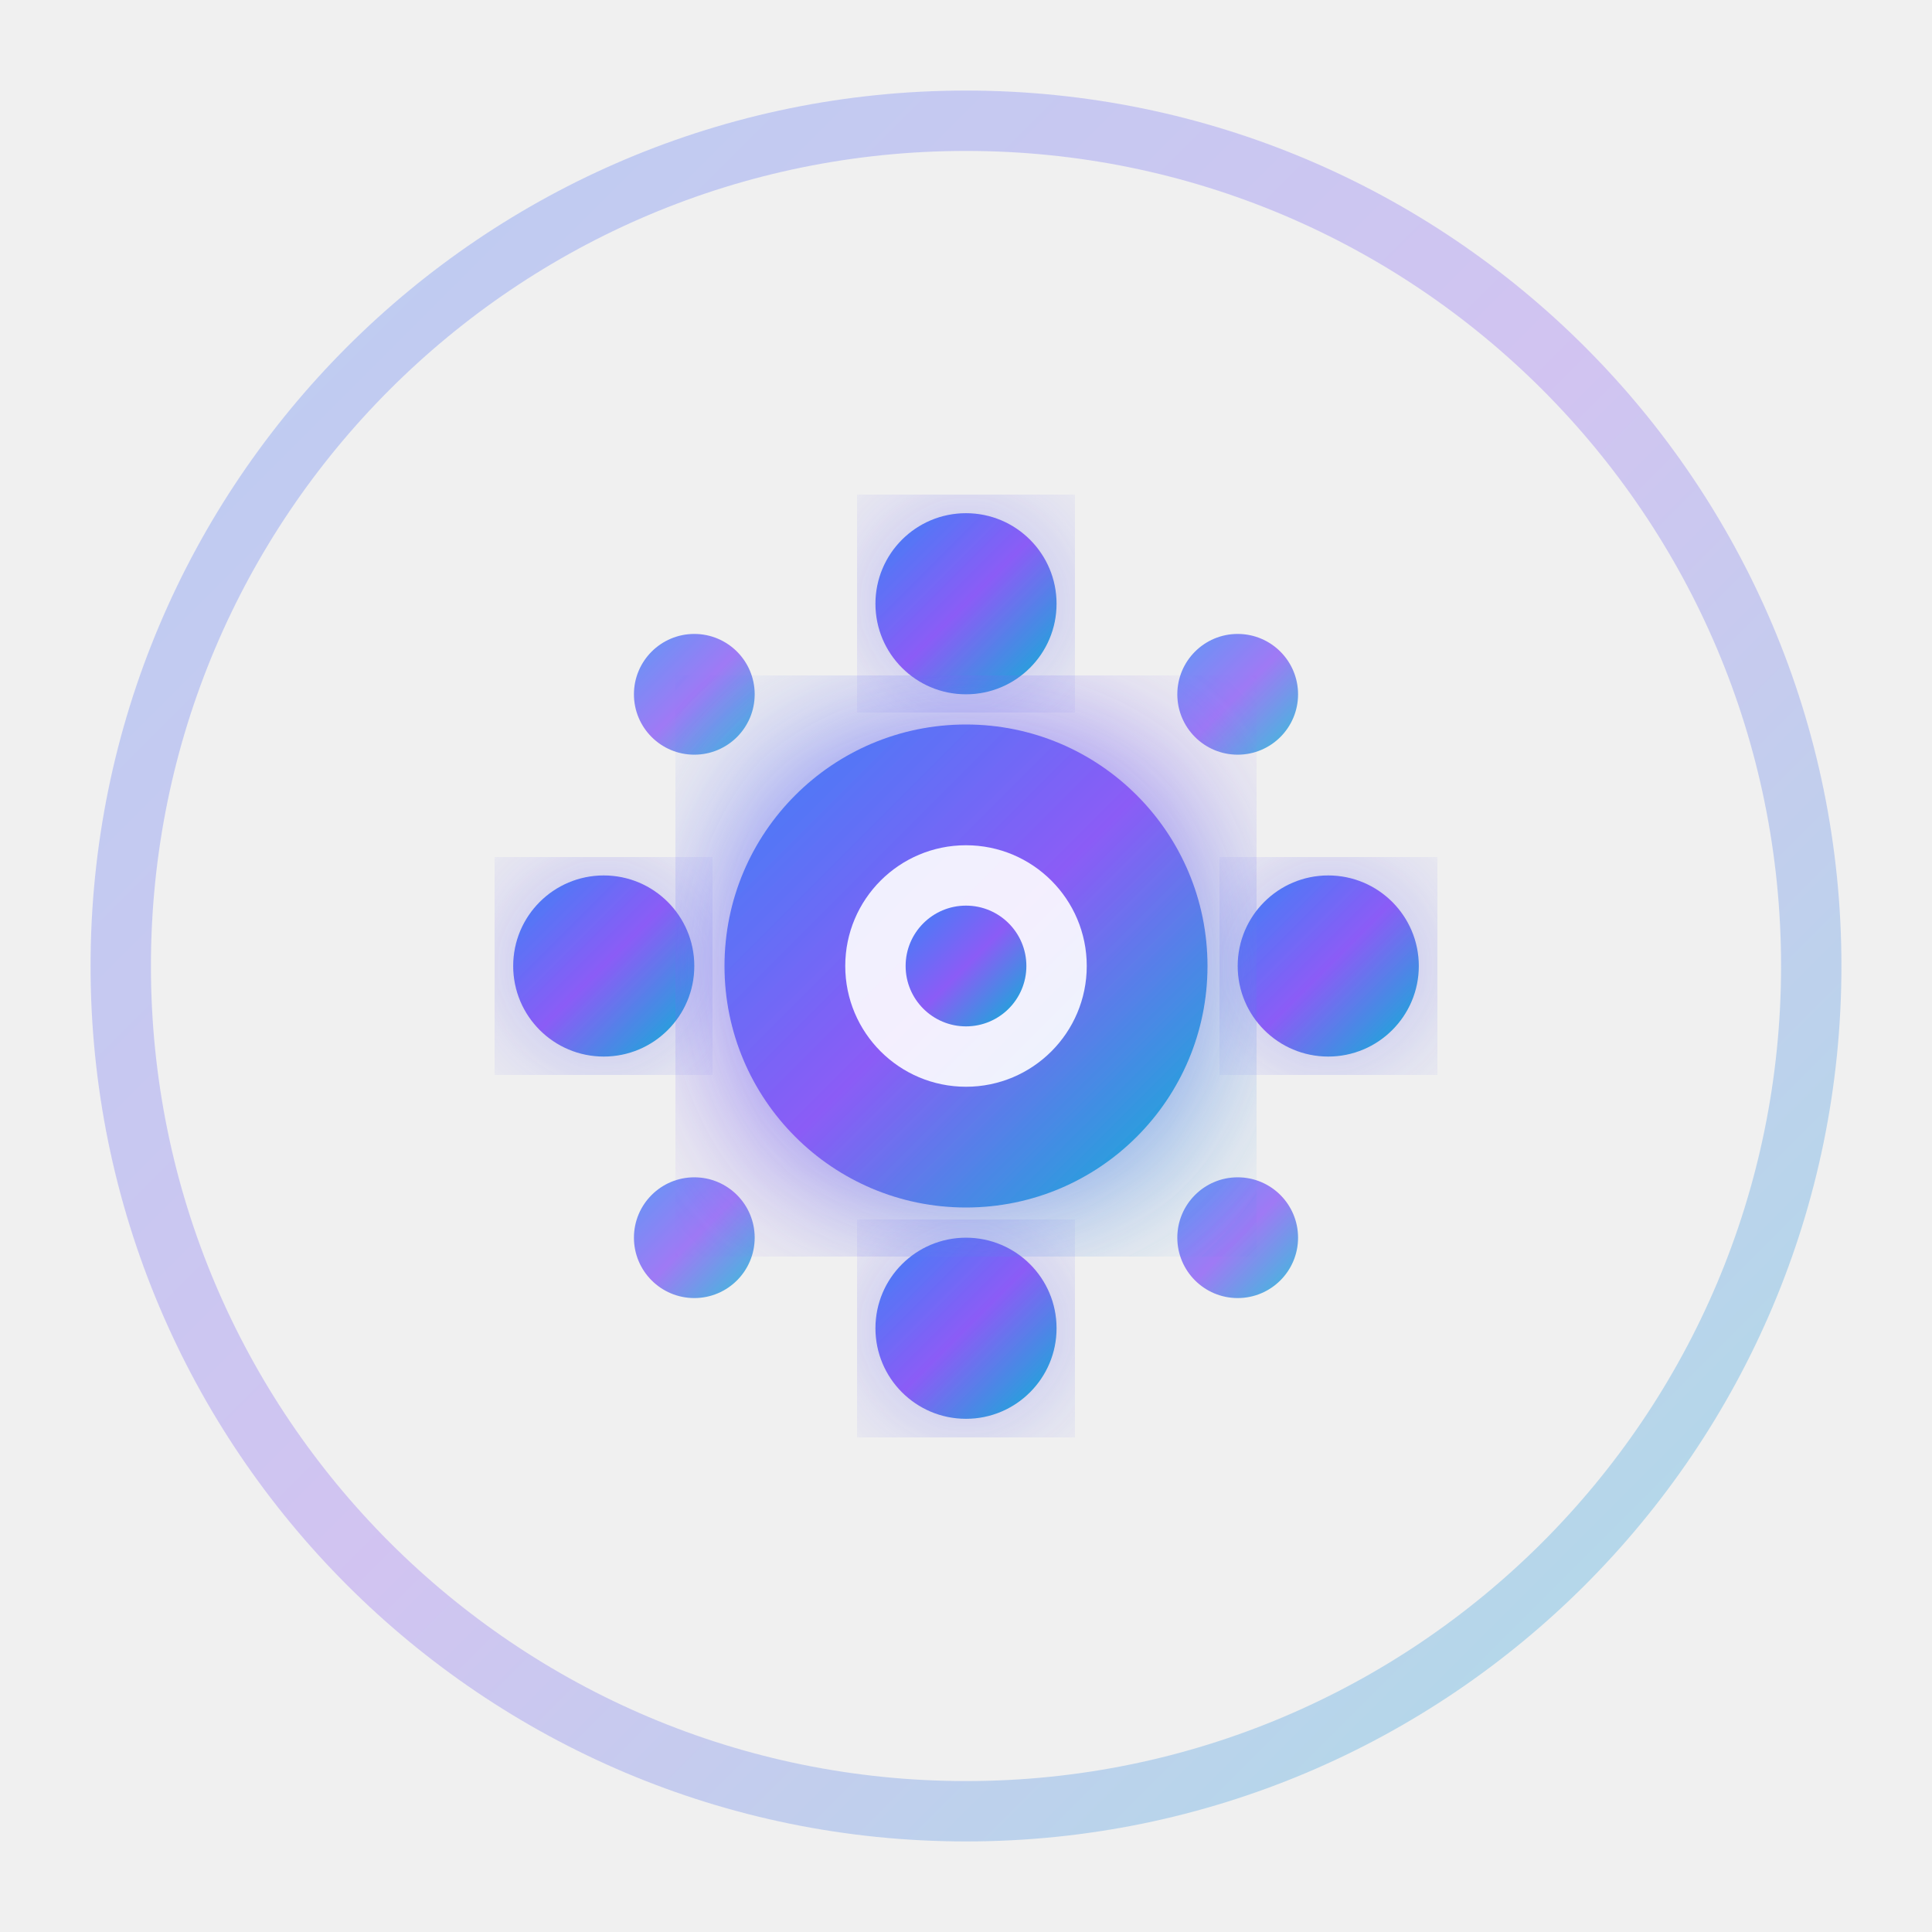
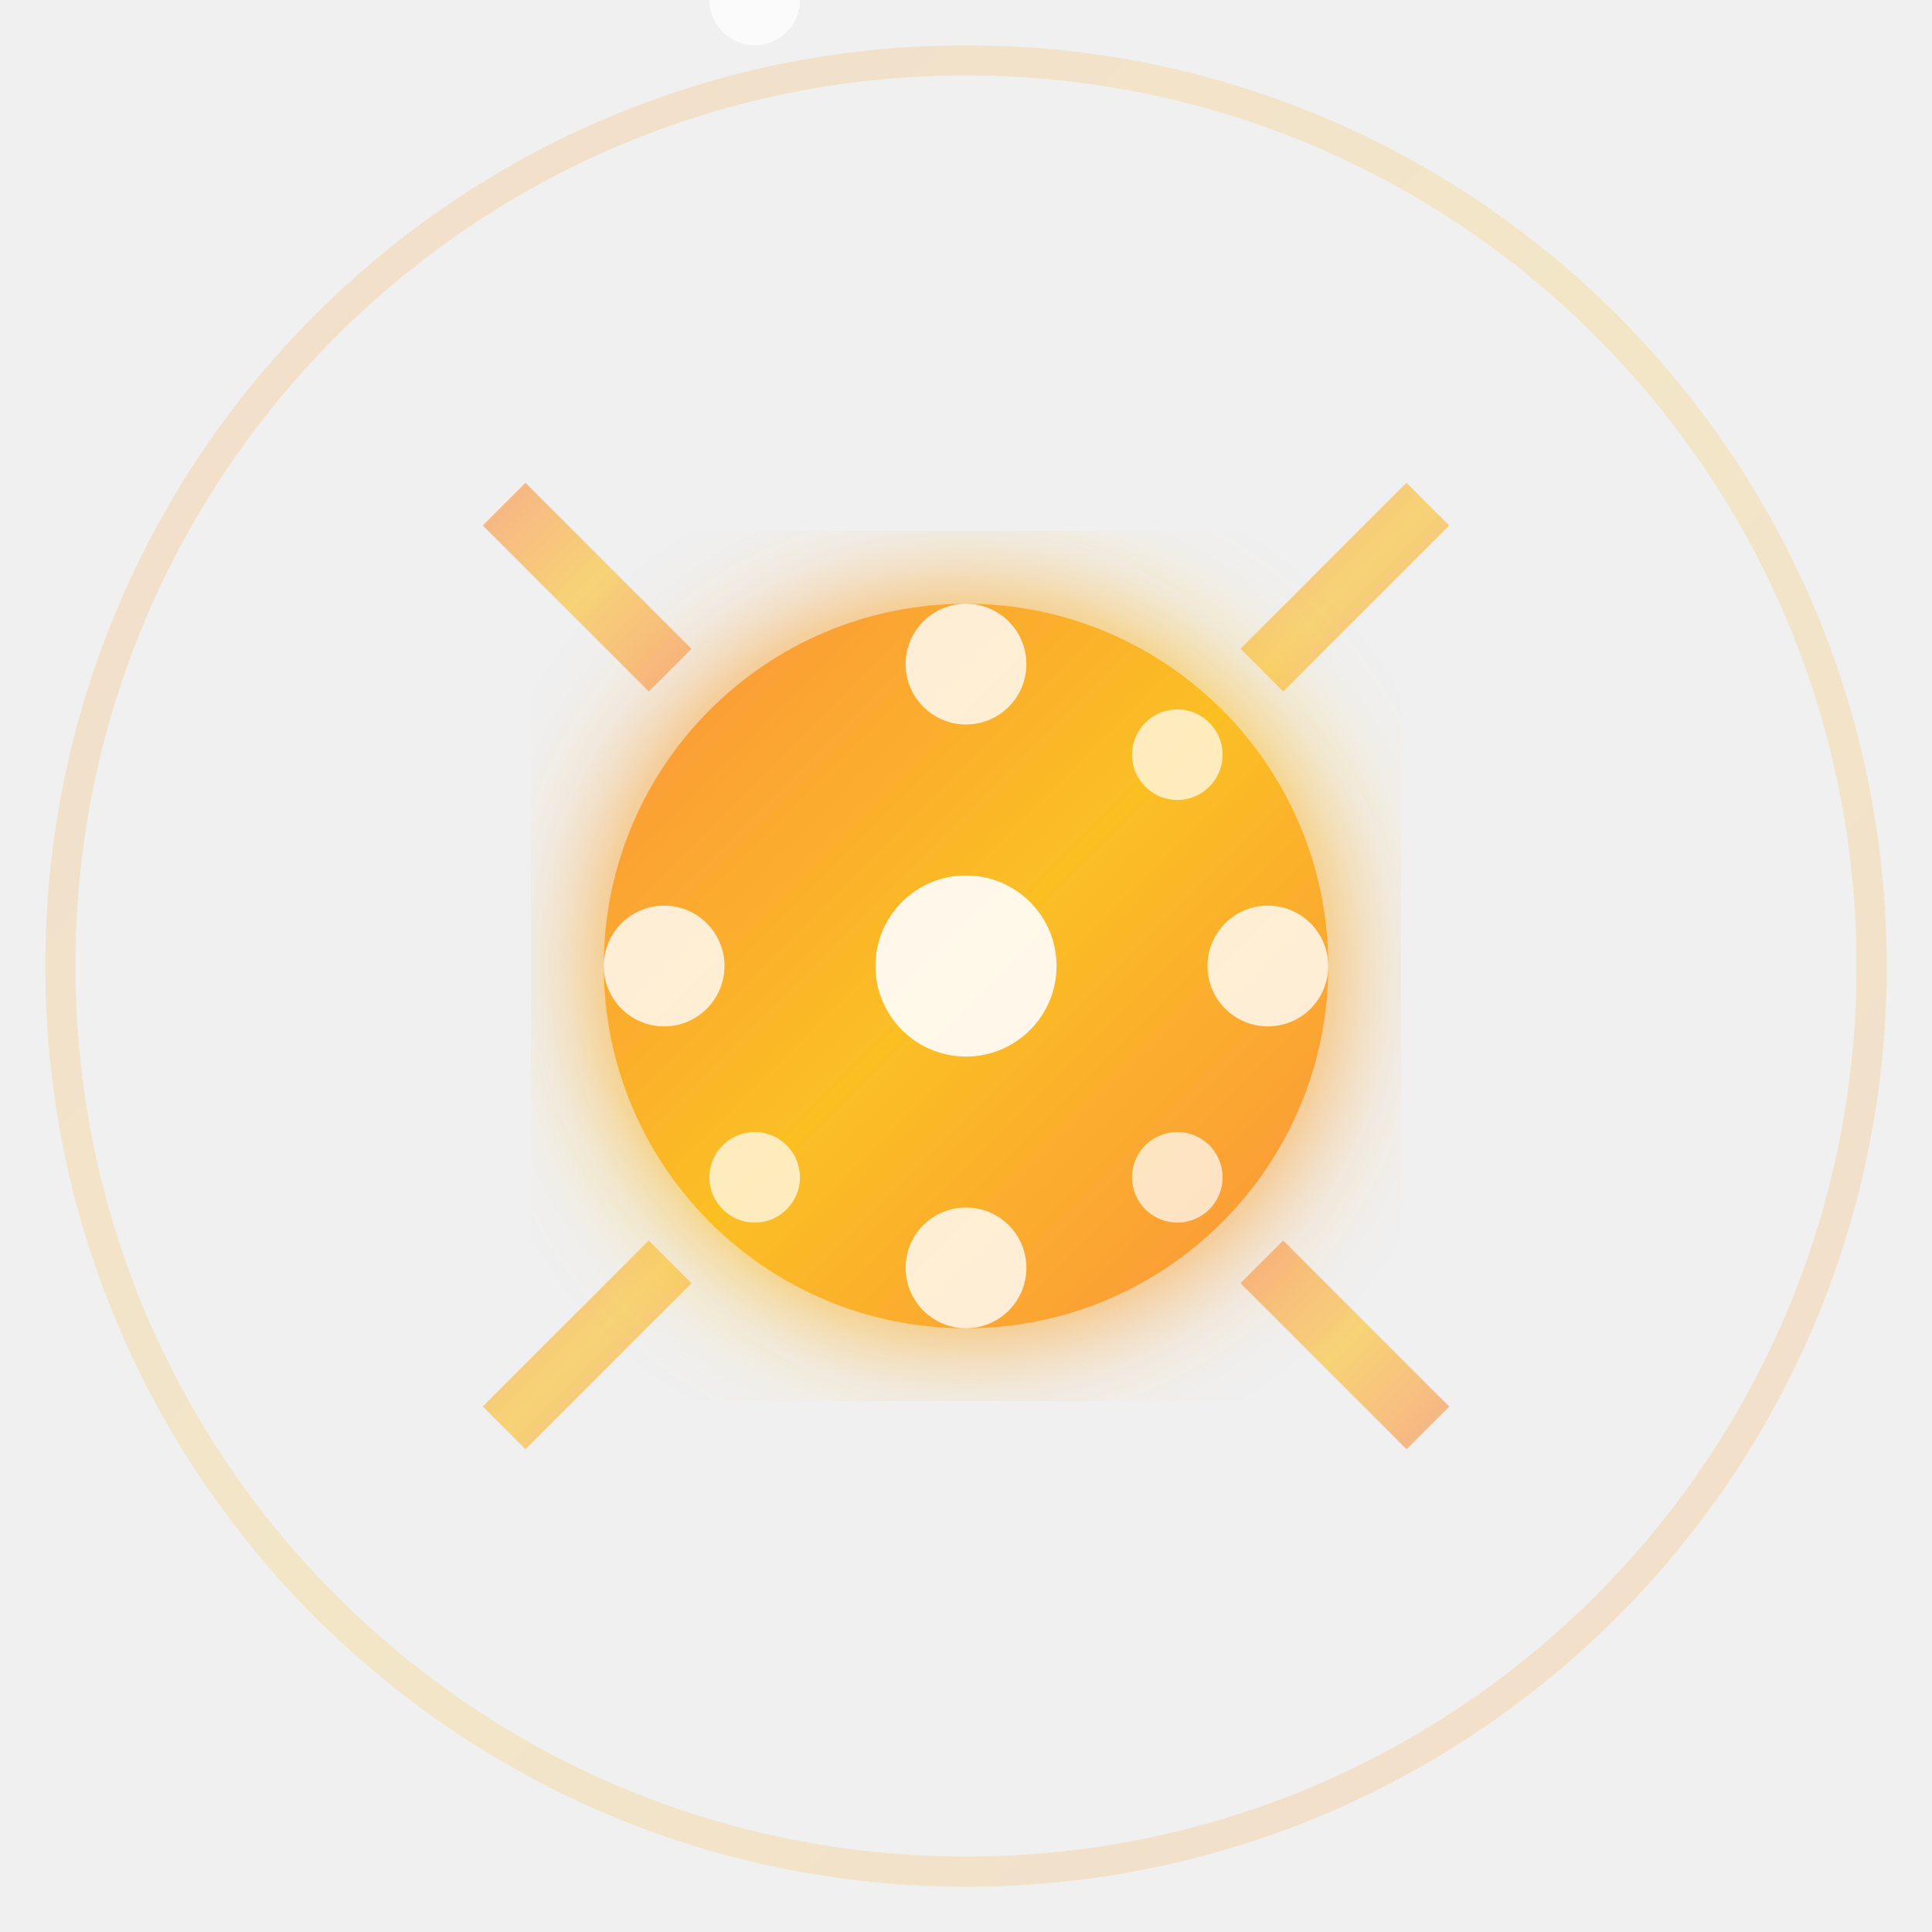
<svg xmlns="http://www.w3.org/2000/svg" viewBox="0 0 64 64" width="64" height="64">
  <defs>
    <linearGradient id="sunGradient" x1="0%" y1="0%" x2="100%" y2="100%">
-       <stop offset="0%" style="stop-color:#3b82f6;stop-opacity:1" />
-       <stop offset="50%" style="stop-color:#8b5cf6;stop-opacity:1" />
-       <stop offset="100%" style="stop-color:#06b6d4;stop-opacity:1" />
+       <stop offset="0%" style="stop-color:#fb923c;stop-opacity:1" />
+       <stop offset="50%" style="stop-color:#fbbf24;stop-opacity:1" />
+       <stop offset="100%" style="stop-color:#fb923c;stop-opacity:1" />
    </linearGradient>
    <filter id="glow">
-       <feGaussianBlur stdDeviation="3" result="coloredBlur" />
+       <feGaussianBlur stdDeviation="2" result="coloredBlur" />
      <feMerge>
        <feMergeNode in="coloredBlur" />
        <feMergeNode in="SourceGraphic" />
      </feMerge>
    </filter>
  </defs>
-   <circle cx="32" cy="32" r="28" fill="none" stroke="url(#sunGradient)" stroke-width="2" opacity="0.3" />
-   <circle cx="32" cy="20" r="3" fill="url(#sunGradient)" filter="url(#glow)" />
-   <circle cx="44" cy="32" r="3" fill="url(#sunGradient)" filter="url(#glow)" />
-   <circle cx="32" cy="44" r="3" fill="url(#sunGradient)" filter="url(#glow)" />
-   <circle cx="20" cy="32" r="3" fill="url(#sunGradient)" filter="url(#glow)" />
-   <circle cx="41" cy="23" r="2" fill="url(#sunGradient)" opacity="0.8" />
-   <circle cx="23" cy="23" r="2" fill="url(#sunGradient)" opacity="0.8" />
-   <circle cx="41" cy="41" r="2" fill="url(#sunGradient)" opacity="0.8" />
-   <circle cx="23" cy="41" r="2" fill="url(#sunGradient)" opacity="0.8" />
-   <circle cx="32" cy="32" r="8" fill="url(#sunGradient)" filter="url(#glow)" />
-   <circle cx="32" cy="32" r="4" fill="#ffffff" opacity="0.9" />
-   <circle cx="32" cy="32" r="2" fill="url(#sunGradient)" />
+   <circle cx="32" cy="32" r="30" fill="none" stroke="url(#sunGradient)" stroke-width="1" opacity="0.2" />
+   <g stroke="url(#sunGradient)" stroke-width="2" opacity="0.6">
+     <line x1="32" y1="8" x2="32" y2="18" />
+     <line x1="47.3" y1="16.7" x2="41.8" y2="22.2" />
+     <line x1="56" y1="32" x2="46" y2="32" />
+     <line x1="47.3" y1="47.3" x2="41.8" y2="41.8" />
+     <line x1="32" y1="56" x2="32" y2="46" />
+     <line x1="16.7" y1="47.3" x2="22.2" y2="41.8" />
+     <line x1="8" y1="32" x2="18" y2="32" />
+     <line x1="16.7" y1="16.7" x2="22.2" y2="22.2" />
+   </g>
+   <circle cx="32" cy="32" r="12" fill="url(#sunGradient)" filter="url(#glow)" />
+   <circle cx="32" cy="32" r="3" fill="#ffffff" opacity="0.9" />
+   <circle cx="32" cy="22" r="2" fill="#ffffff" opacity="0.8" />
+   <circle cx="42" cy="32" r="2" fill="#ffffff" opacity="0.8" />
+   <circle cx="32" cy="42" r="2" fill="#ffffff" opacity="0.8" />
+   <circle cx="22" cy="32" r="2" fill="#ffffff" opacity="0.8" />
+   <circle cx="39" cy="25" r="1.5" fill="#ffffff" opacity="0.7" />
+   <circle cx="25" y="25" r="1.5" fill="#ffffff" opacity="0.7" />
+   <circle cx="39" cy="39" r="1.5" fill="#ffffff" opacity="0.7" />
+   <circle cx="25" cy="39" r="1.5" fill="#ffffff" opacity="0.7" />
</svg>
